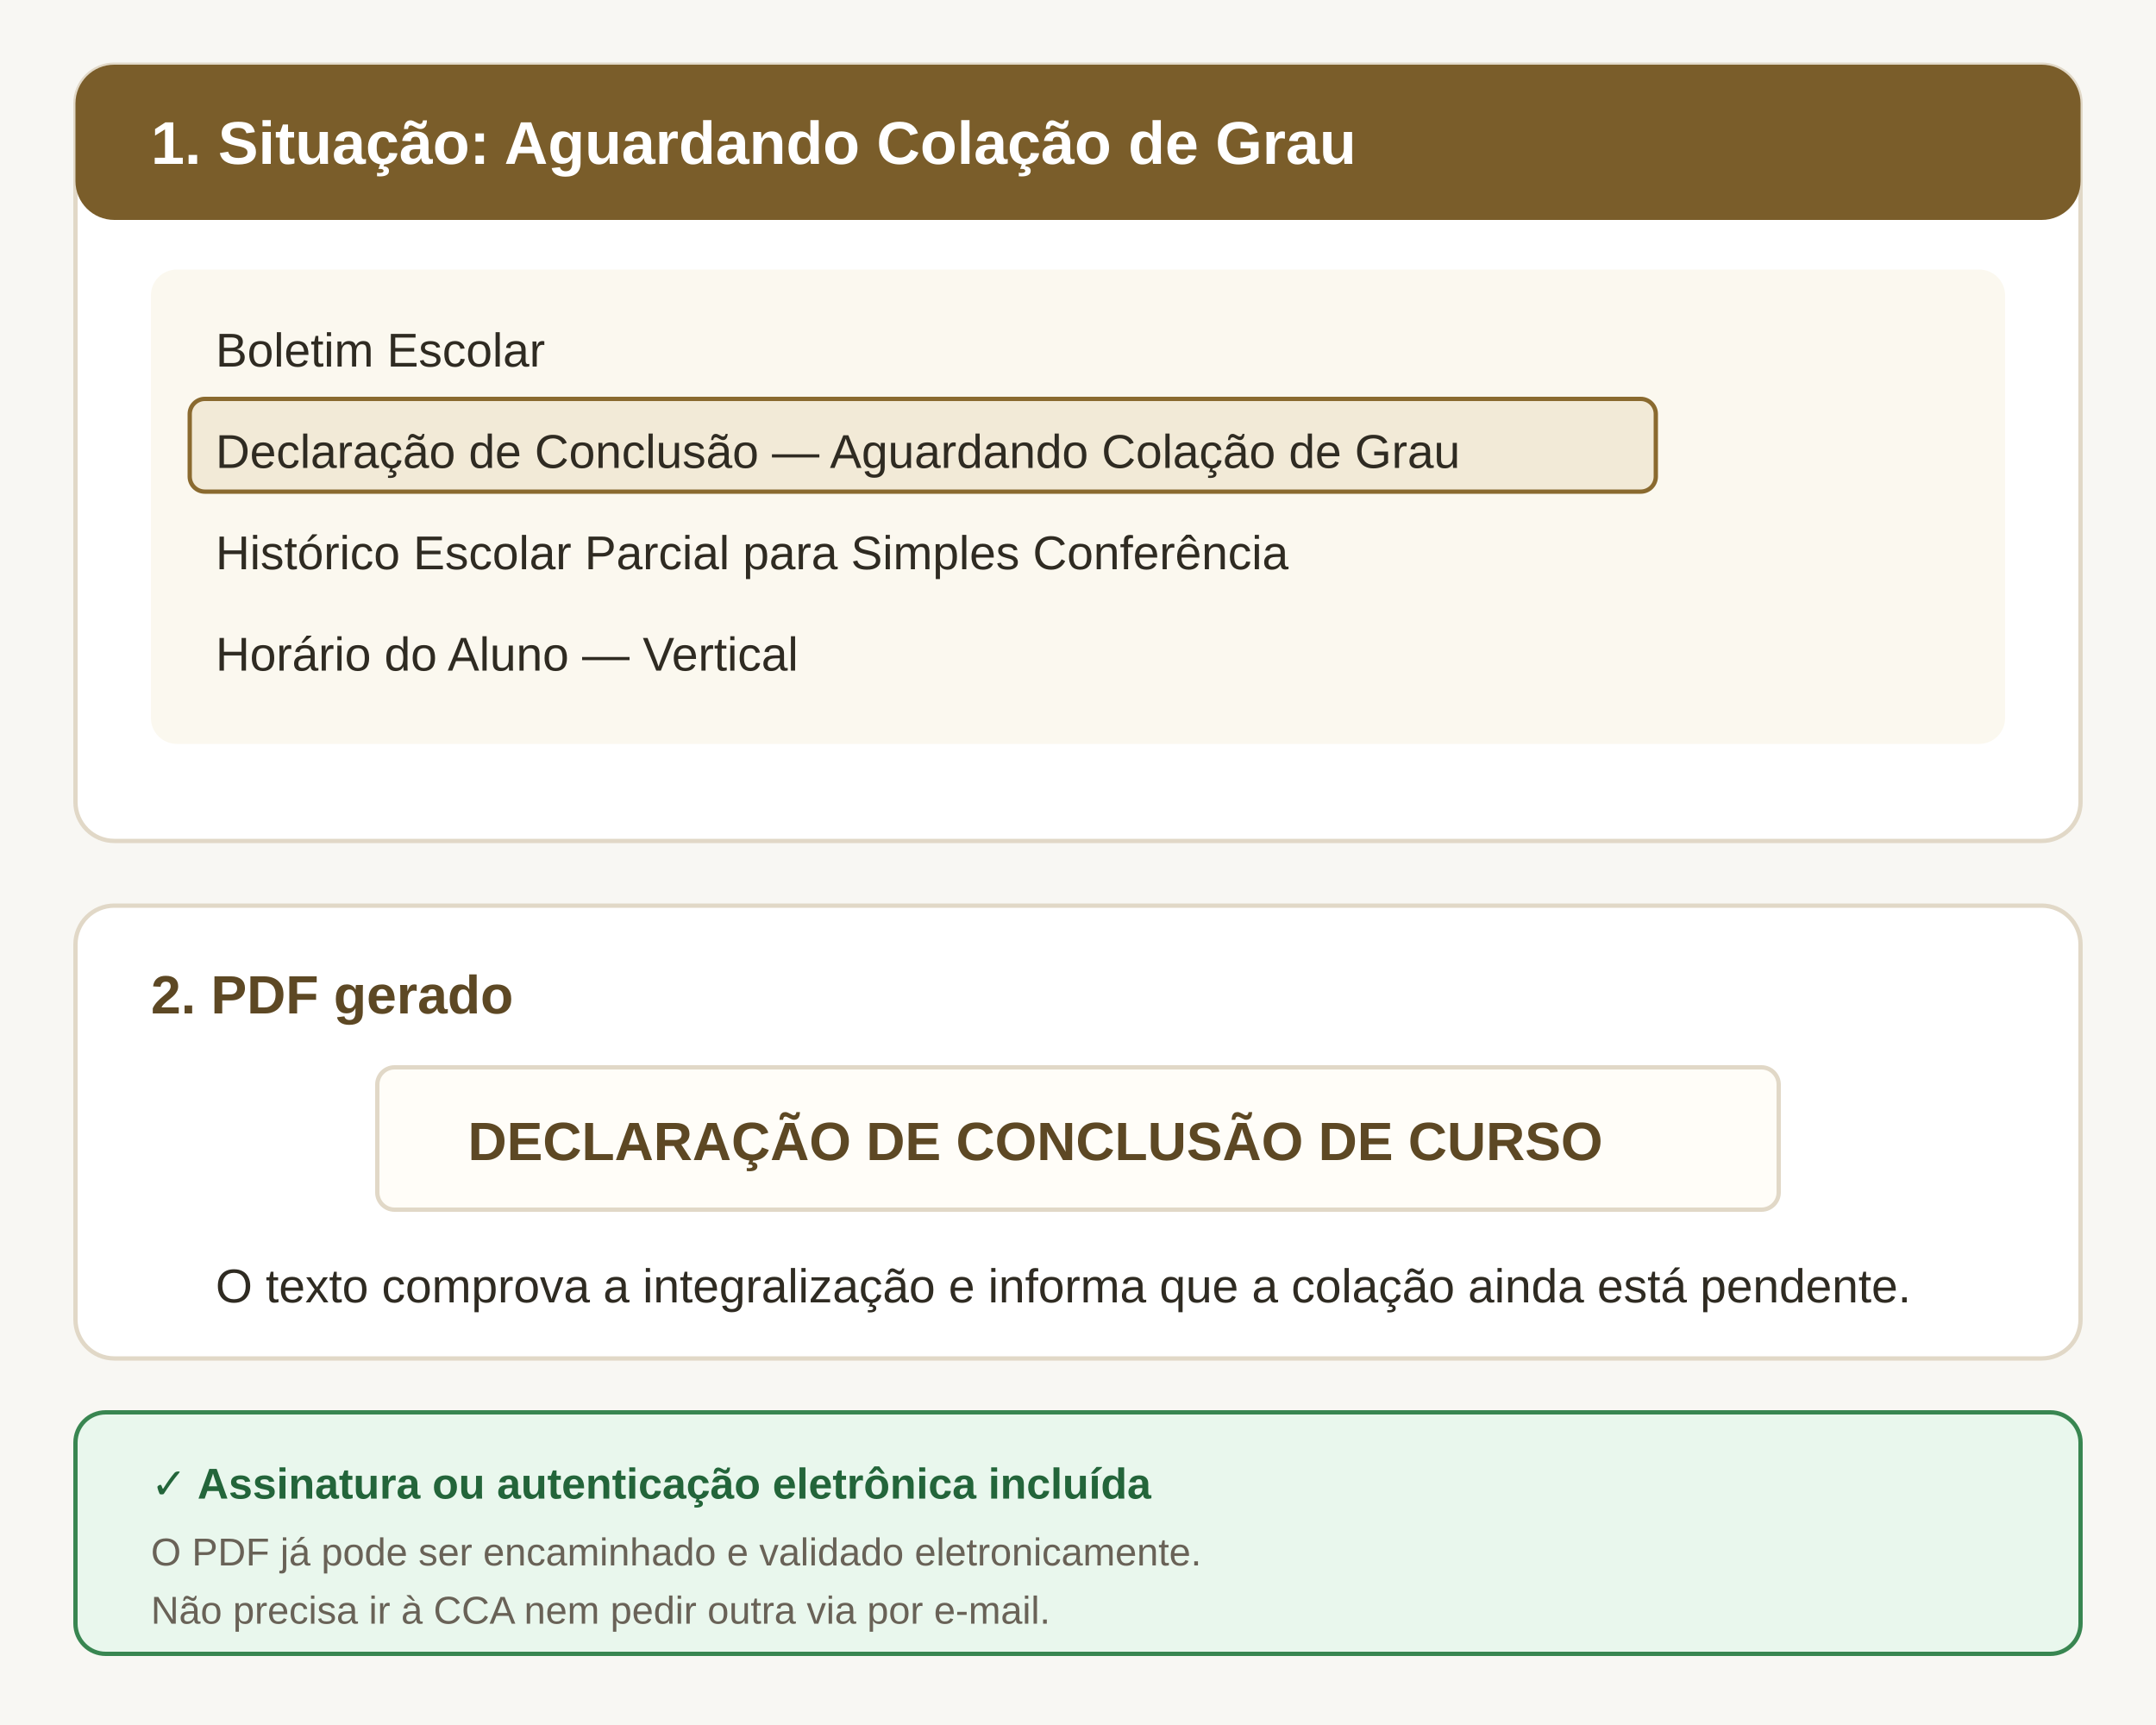
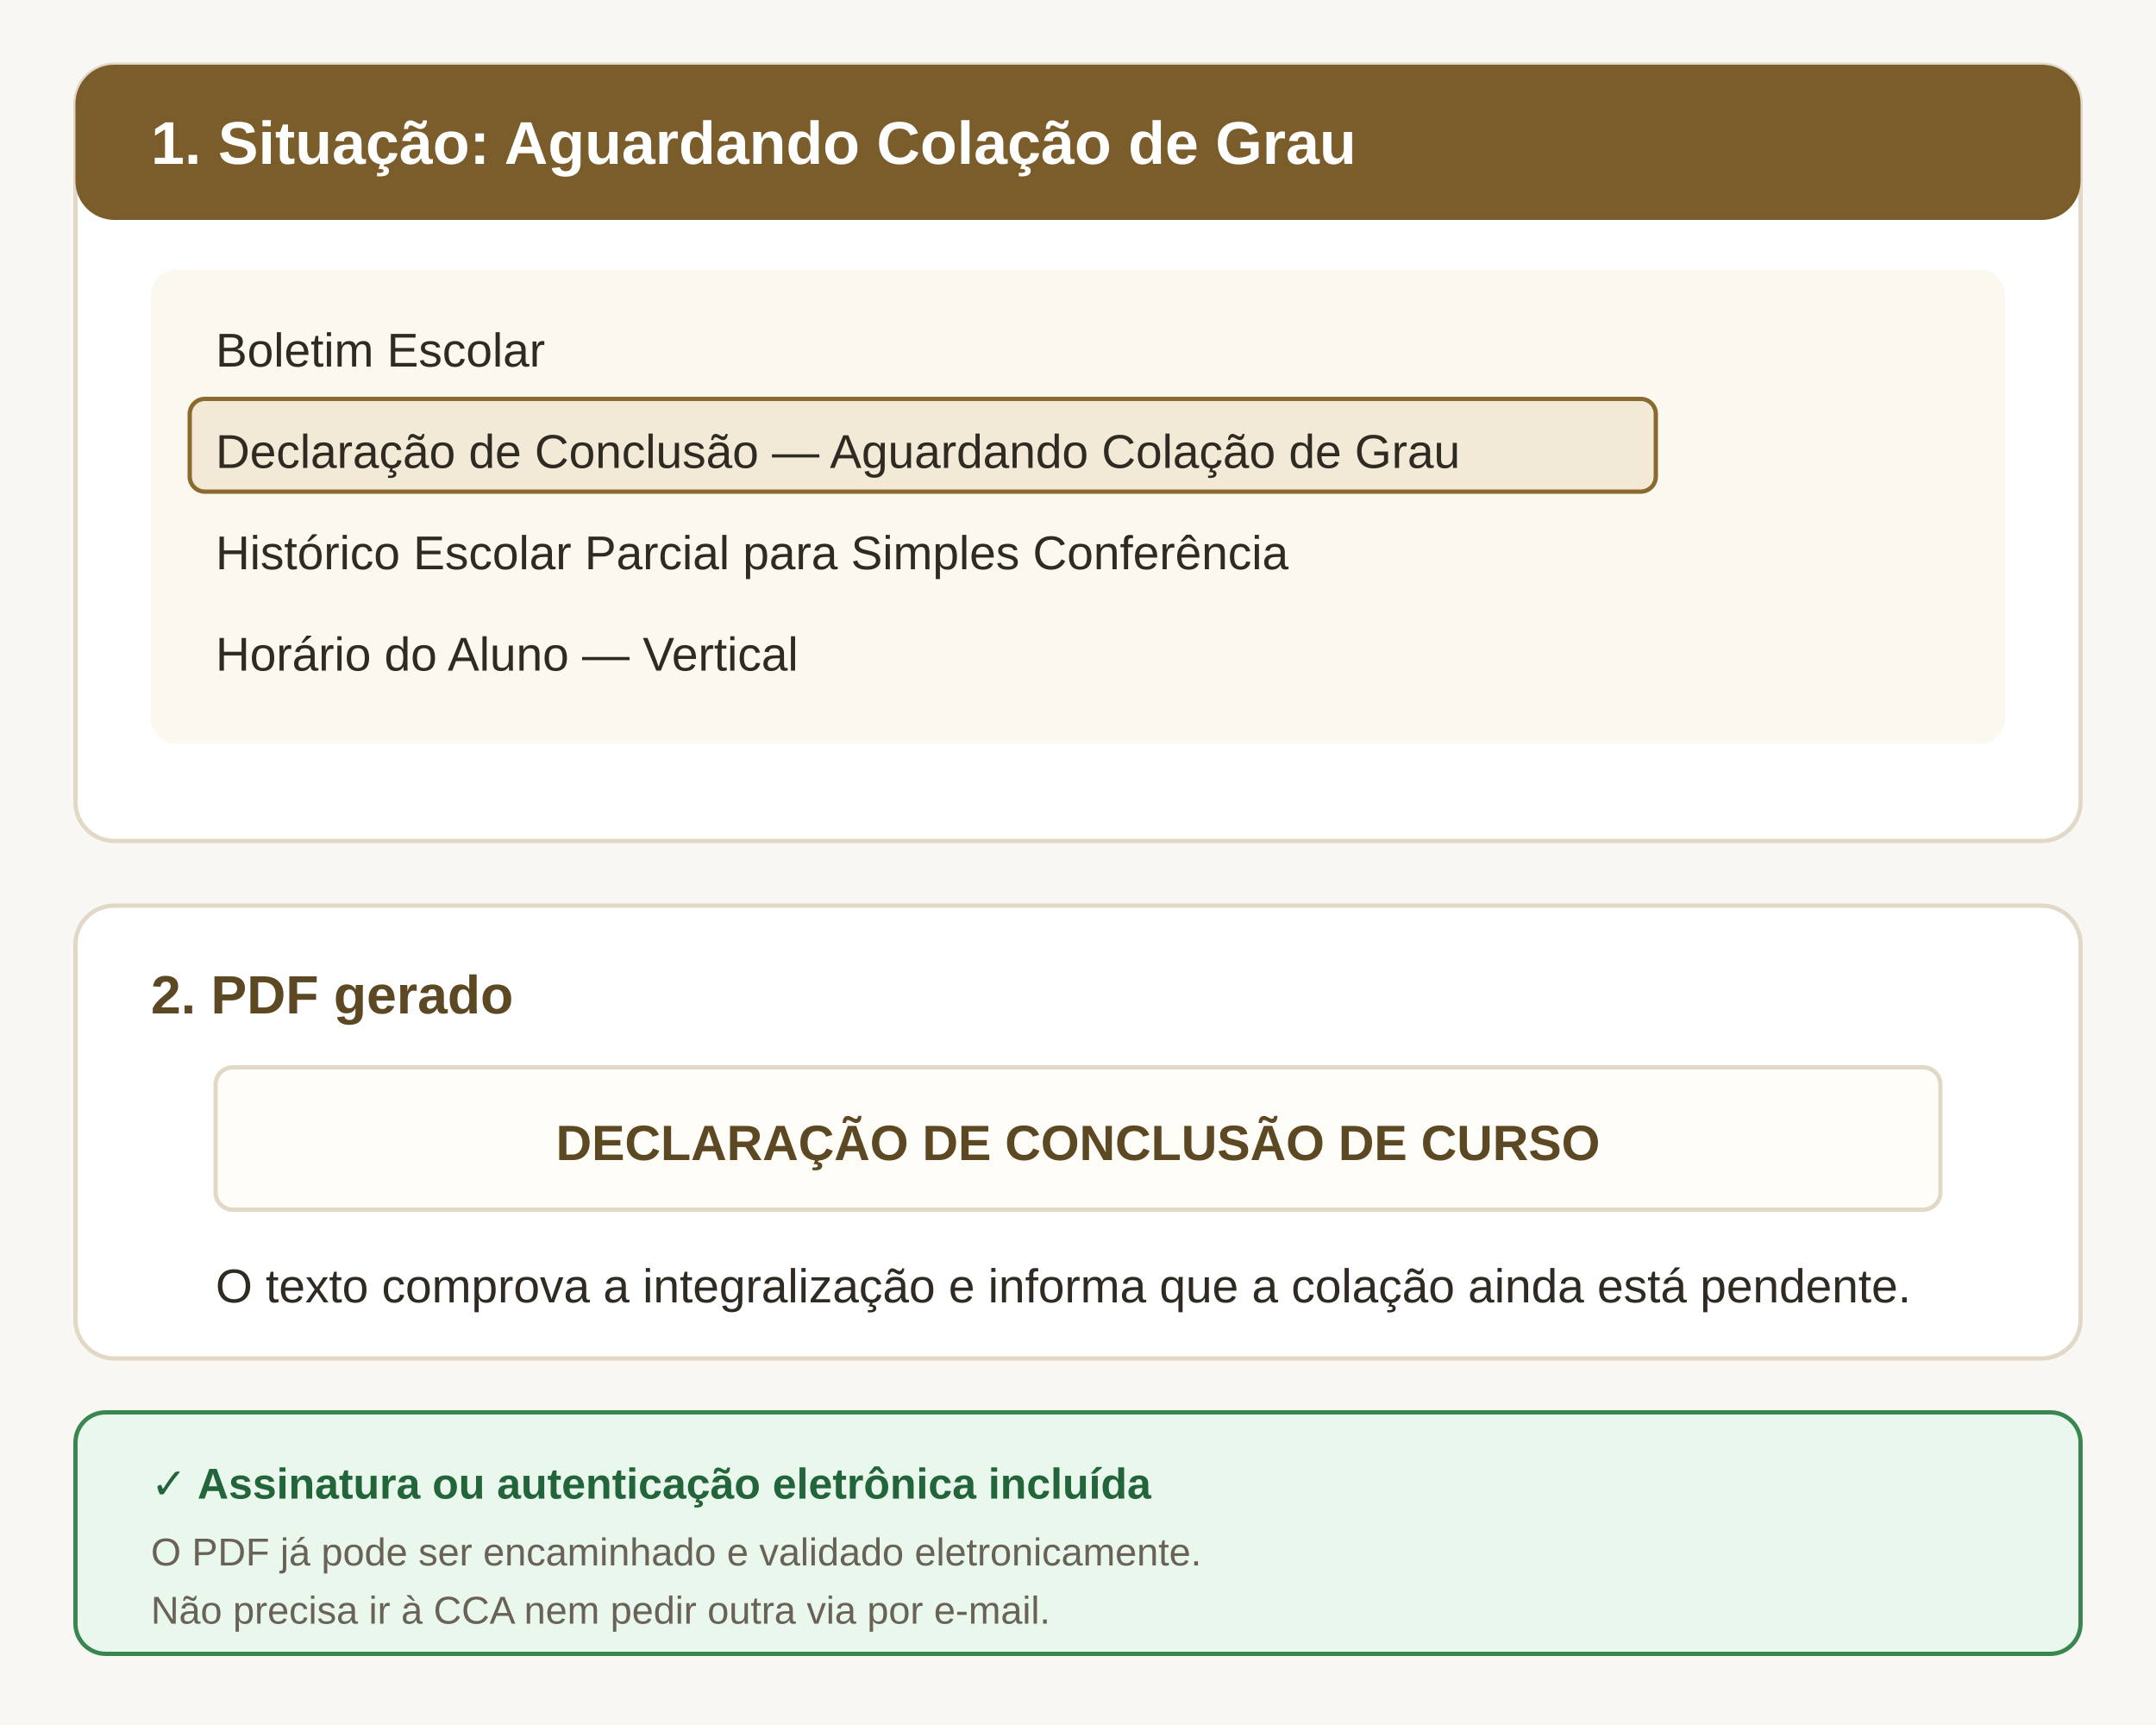
<svg xmlns="http://www.w3.org/2000/svg" width="1000" height="800" viewBox="0 0 1000 800" role="img" aria-labelledby="t d">
  <style>
- .bg{fill:#f8f7f3}.card{fill:#fff;stroke:#e1d8c7;stroke-width:2}.head{fill:#7a5d2a}.soft{fill:#fbf8ef}.selected{fill:#f2ead7;stroke:#8a6a2f;stroke-width:2}.titlebox{fill:#fffdf8;stroke:#e1d8c7;stroke-width:2}.green{fill:#e9f7ed;stroke:#398651;stroke-width:2}.h{font:700 28px Arial,sans-serif;fill:#fff}.t{font:700 25px Arial,sans-serif;fill:#5d4824}.b{font:22px Arial,sans-serif;fill:#2f2b22}.s{font:18px Arial,sans-serif;fill:#696257}.ok{font:700 20px Arial,sans-serif;fill:#23653a}
+ .bg{fill:#f8f7f3}.card{fill:#fff;stroke:#e1d8c7;stroke-width:2}.head{fill:#7a5d2a}.soft{fill:#fbf8ef}.selected{fill:#f2ead7;stroke:#8a6a2f;stroke-width:2}.titlebox{fill:#fffdf8;stroke:#e1d8c7;stroke-width:2}.green{fill:#e9f7ed;stroke:#398651;stroke-width:2}.h{font:700 28px Arial,sans-serif;fill:#fff}.t{font:700 25px Arial,sans-serif;fill:#5d4824}.docname{font:700 23px Arial,sans-serif;fill:#5d4824;text-anchor:middle}.b{font:22px Arial,sans-serif;fill:#2f2b22}.s{font:18px Arial,sans-serif;fill:#696257}.ok{font:700 20px Arial,sans-serif;fill:#23653a}
</style>
  <rect class="bg" width="1000" height="800" />
  <rect class="card" x="35" y="30" width="930" height="360" rx="18" />
  <rect class="head" x="35" y="30" width="930" height="72" rx="18" />
  <text class="h" x="70" y="76">1. Situação: Aguardando Colação de Grau</text>
  <rect class="soft" x="70" y="125" width="860" height="220" rx="12" />
  <text class="b" x="100" y="170">Boletim Escolar</text>
  <rect class="selected" x="88" y="185" width="680" height="43" rx="7" />
  <text class="b" x="100" y="217">Declaração de Conclusão — Aguardando Colação de Grau</text>
  <text class="b" x="100" y="264">Histórico Escolar Parcial para Simples Conferência</text>
  <text class="b" x="100" y="311">Horário do Aluno — Vertical</text>
  <rect class="card" x="35" y="420" width="930" height="210" rx="18" />
  <text class="t" x="70" y="470">2. PDF gerado</text>
-   <rect class="titlebox" x="175" y="495" width="650" height="66" rx="8" />
-   <text class="t" x="217" y="538">DECLARAÇÃO DE CONCLUSÃO DE CURSO</text>
+   <rect class="titlebox" x="100" y="495" width="800" height="66" rx="8" />
+   <text class="docname" x="500" y="538">DECLARAÇÃO DE CONCLUSÃO DE CURSO</text>
  <text class="b" x="100" y="604">O texto comprova a integralização e informa que a colação ainda está pendente.</text>
  <rect class="green" x="35" y="655" width="930" height="112" rx="14" />
  <text class="ok" x="70" y="695">✓ Assinatura ou autenticação eletrônica incluída</text>
  <text class="s" x="70" y="726">O PDF já pode ser encaminhado e validado eletronicamente.</text>
  <text class="s" x="70" y="753">Não precisa ir à CCA nem pedir outra via por e-mail.</text>
</svg>
